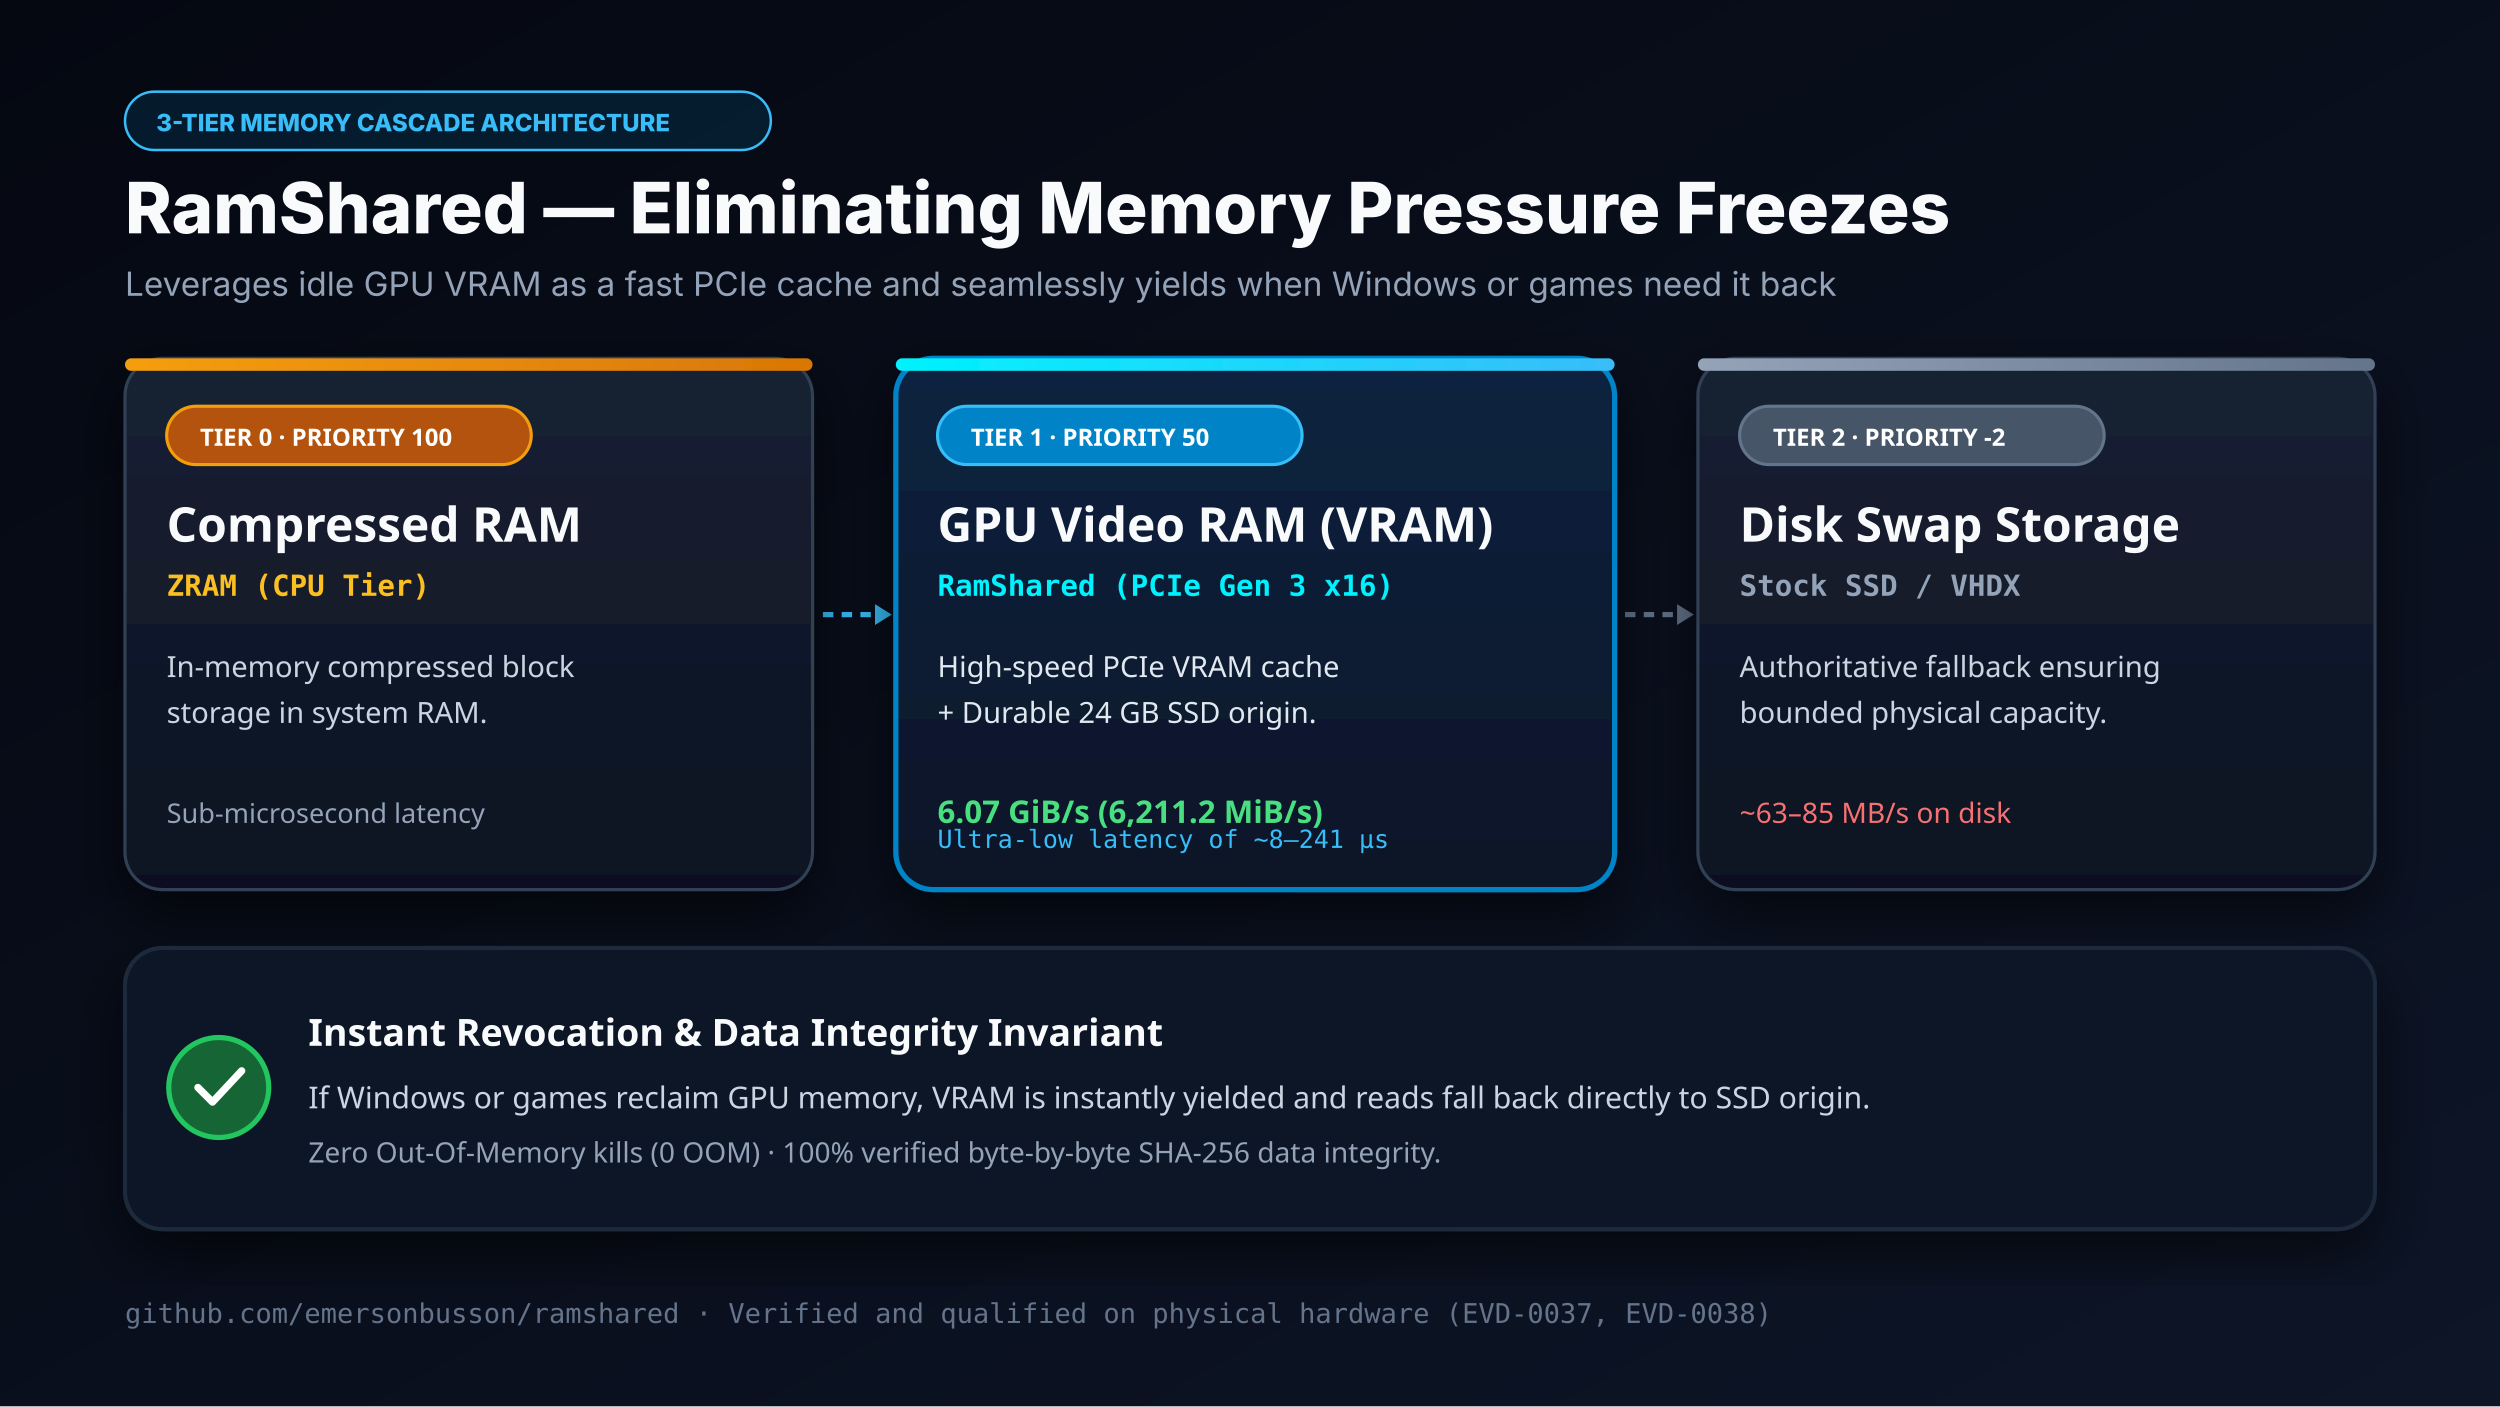
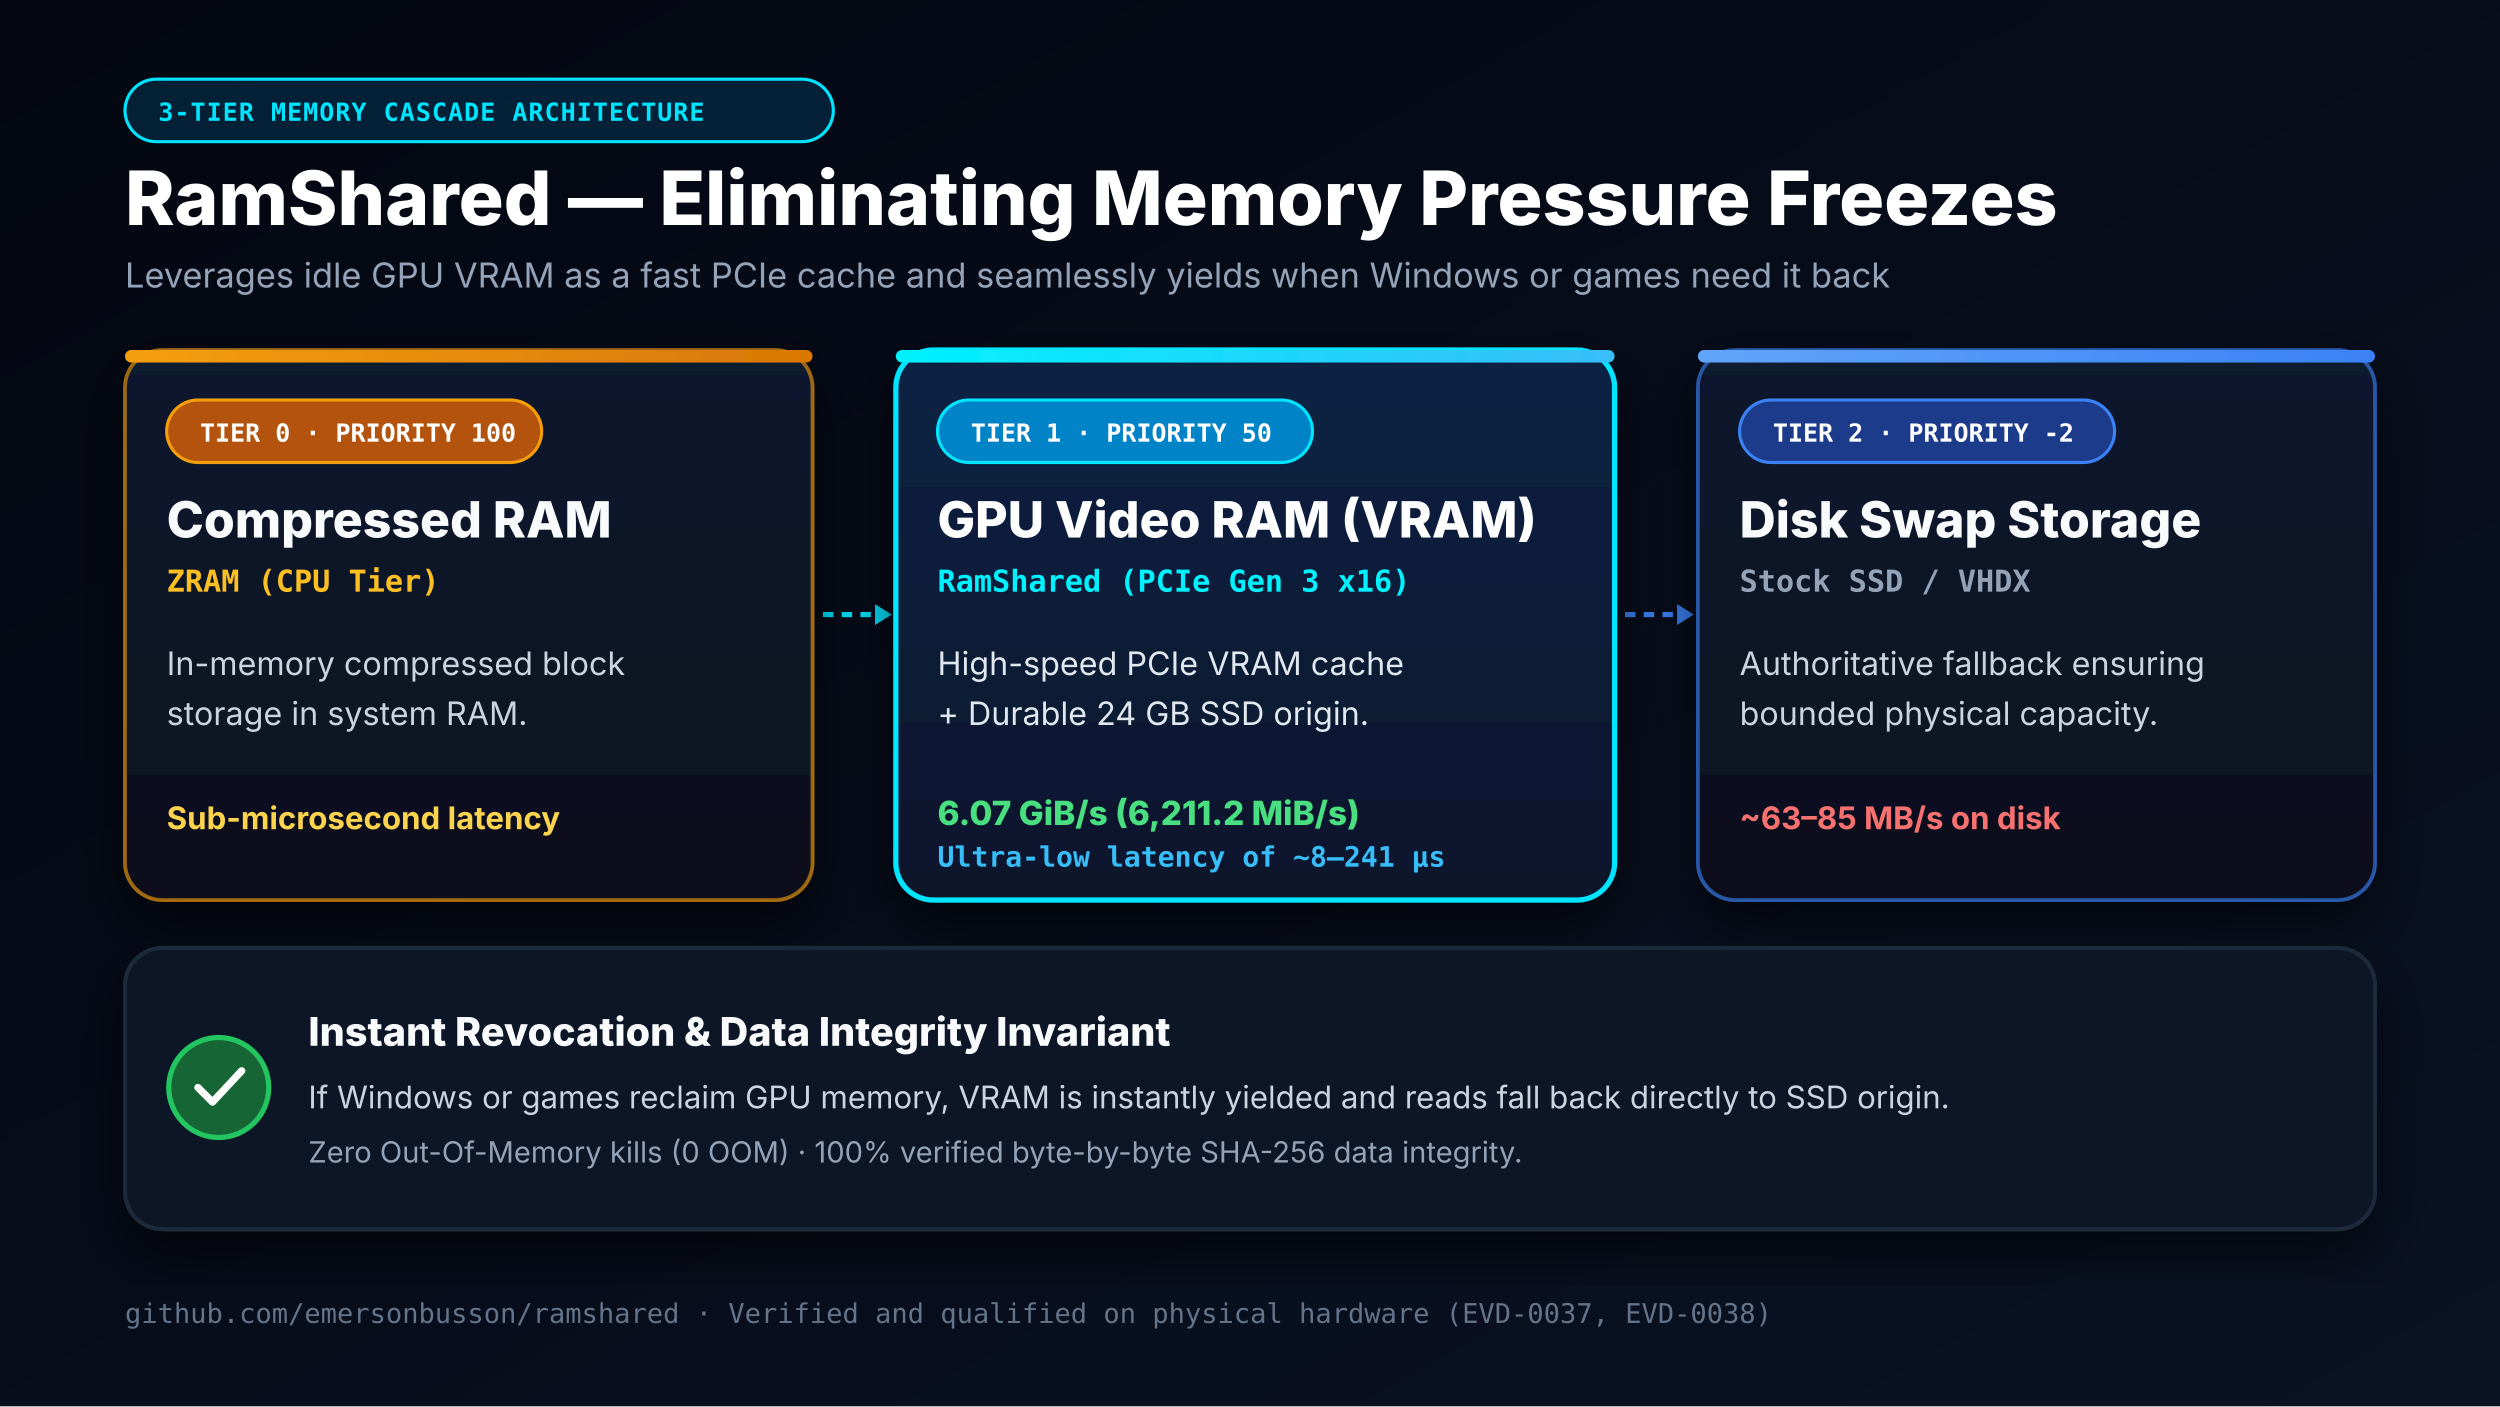
<svg xmlns="http://www.w3.org/2000/svg" width="1200" height="675" viewBox="0 0 1200 675" role="img" aria-label="RamShared — Memory Tier Cascade Architecture">
  <defs>
    <linearGradient id="bg" x1="0" y1="0" x2="1" y2="1">
-       <stop offset="0%" stop-color="#050811" />
-       <stop offset="100%" stop-color="#0d1527" />
+       <stop offset="0%" stop-color="#040711" />
+       <stop offset="100%" stop-color="#0a1224" />
    </linearGradient>
    <linearGradient id="cardBg" x1="0" y1="0" x2="0" y2="1">
-       <stop offset="0%" stop-color="#182234" />
-       <stop offset="100%" stop-color="#0b1120" />
+       <stop offset="0%" stop-color="#111a2e" />
+       <stop offset="100%" stop-color="#090f1d" />
    </linearGradient>
    <linearGradient id="heroBg" x1="0" y1="0" x2="0" y2="1">
-       <stop offset="0%" stop-color="#0c2340" />
-       <stop offset="100%" stop-color="#071526" />
+       <stop offset="0%" stop-color="#0c2344" />
+       <stop offset="100%" stop-color="#07152b" />
    </linearGradient>
    <linearGradient id="zramTop" x1="0" y1="0" x2="1" y2="0">
      <stop offset="0%" stop-color="#f59e0b" />
      <stop offset="100%" stop-color="#d97706" />
    </linearGradient>
    <linearGradient id="vramTop" x1="0" y1="0" x2="1" y2="0">
      <stop offset="0%" stop-color="#00f2fe" />
      <stop offset="100%" stop-color="#38bdf8" />
    </linearGradient>
    <linearGradient id="diskTop" x1="0" y1="0" x2="1" y2="0">
-       <stop offset="0%" stop-color="#94a3b8" />
-       <stop offset="100%" stop-color="#64748b" />
+       <stop offset="0%" stop-color="#60a5fa" />
+       <stop offset="100%" stop-color="#3b82f6" />
    </linearGradient>
    <filter id="cardShadow" x="-10%" y="-10%" width="120%" height="130%">
-       <feDropShadow dx="0" dy="12" stdDeviation="14" flood-color="#000000" flood-opacity="0.6" />
+       <feDropShadow dx="0" dy="12" stdDeviation="14" flood-color="#000000" flood-opacity="0.65" />
    </filter>
  </defs>
  <rect width="1200" height="675" fill="url(#bg)" />
-   <rect x="60" y="44" width="310" height="28" rx="14" fill="#0284c7" fill-opacity="0.15" stroke="#38bdf8" stroke-width="1.2" />
-   <text x="75" y="63" fill="#38bdf8" font-family="system-ui, -apple-system, sans-serif" font-size="11.5" font-weight="800">3-TIER MEMORY CASCADE ARCHITECTURE</text>
-   <text x="60" y="112" fill="#f8fafc" font-family="system-ui, -apple-system, sans-serif" font-size="34" font-weight="800">RamShared — Eliminating Memory Pressure Freezes</text>
-   <text x="60" y="142" fill="#94a3b8" font-family="system-ui, -apple-system, sans-serif" font-size="16">Leverages idle GPU VRAM as a fast PCIe cache and seamlessly yields when Windows or games need it back</text>
-   <path d="M395 295 L420 295" stroke="#38bdf8" stroke-width="2.5" stroke-dasharray="5 4" />
-   <polygon points="420,290 428,295 420,300" fill="#38bdf8" />
-   <path d="M780 295 L805 295" stroke="#64748b" stroke-width="2.5" stroke-dasharray="5 4" />
-   <polygon points="805,290 813,295 805,300" fill="#64748b" />
+   <rect x="60" y="38" width="340" height="30" rx="15" fill="#0284c7" fill-opacity="0.2" stroke="#00e5ff" stroke-width="1.5" />
+   <text x="76" y="58" fill="#00e5ff" font-family="'JetBrains Mono', 'Fira Code', monospace" font-size="12" font-weight="800" letter-spacing="0.5">3-TIER MEMORY CASCADE ARCHITECTURE</text>
+   <text x="60" y="108" fill="#ffffff" font-family="'Inter', -apple-system, system-ui, sans-serif" font-size="36" font-weight="800">RamShared — Eliminating Memory Pressure Freezes</text>
+   <text x="60" y="138" fill="#94a3b8" font-family="'Inter', -apple-system, system-ui, sans-serif" font-size="16.5">Leverages idle GPU VRAM as a fast PCIe cache and seamlessly yields when Windows or games need it back</text>
+   <path d="M395 295 L420 295" stroke="#00e5ff" stroke-width="2.5" stroke-dasharray="5 4" />
+   <polygon points="420,290 428,295 420,300" fill="#00e5ff" />
+   <path d="M780 295 L805 295" stroke="#3b82f6" stroke-width="2.5" stroke-dasharray="5 4" />
+   <polygon points="805,290 813,295 805,300" fill="#3b82f6" />
  <g filter="url(#cardShadow)">
-     <rect x="60" y="172" width="330" height="255" rx="18" fill="url(#cardBg)" stroke="#334155" stroke-width="1.5" />
-     <rect x="60" y="172" width="330" height="6" rx="3" fill="url(#zramTop)" />
-     <rect x="80" y="195" width="175" height="28" rx="14" fill="#b45309" stroke="#f59e0b" stroke-width="1.5" />
-     <text x="96" y="214" fill="#ffffff" font-family="system-ui, sans-serif" font-size="11.5" font-weight="800">TIER 0 · PRIORITY 100</text>
-     <text x="80" y="260" fill="#f8fafc" font-family="system-ui, sans-serif" font-size="23" font-weight="700">Compressed RAM</text>
-     <text x="80" y="286" fill="#fbbf24" font-family="ui-monospace, monospace" font-size="14" font-weight="700">ZRAM (CPU Tier)</text>
-     <text x="80" y="325" fill="#cbd5e1" font-family="system-ui, sans-serif" font-size="14">In-memory compressed block</text>
-     <text x="80" y="347" fill="#cbd5e1" font-family="system-ui, sans-serif" font-size="14">storage in system RAM.</text>
-     <text x="80" y="395" fill="#94a3b8" font-family="system-ui, sans-serif" font-size="13">Sub-microsecond latency</text>
+     <rect x="60" y="168" width="330" height="264" rx="18" fill="url(#cardBg)" stroke="#f59e0b" stroke-opacity="0.6" stroke-width="1.8" />
+     <rect x="60" y="168" width="330" height="6" rx="3" fill="url(#zramTop)" />
+     <rect x="80" y="192" width="180" height="30" rx="15" fill="#b45309" stroke="#f59e0b" stroke-width="1.5" />
+     <text x="96" y="212" fill="#ffffff" font-family="'JetBrains Mono', monospace" font-size="12" font-weight="800">TIER 0 · PRIORITY 100</text>
+     <text x="80" y="258" fill="#f8fafc" font-family="'Inter', sans-serif" font-size="24" font-weight="800">Compressed RAM</text>
+     <text x="80" y="284" fill="#fbbf24" font-family="'JetBrains Mono', monospace" font-size="14.5" font-weight="700">ZRAM (CPU Tier)</text>
+     <text x="80" y="324" fill="#cbd5e1" font-family="'Inter', sans-serif" font-size="15.5">In-memory compressed block</text>
+     <text x="80" y="348" fill="#cbd5e1" font-family="'Inter', sans-serif" font-size="15.5">storage in system RAM.</text>
+     <text x="80" y="398" fill="#fcd34d" font-family="'Inter', sans-serif" font-size="15" font-weight="700">Sub-microsecond latency</text>
  </g>
  <g filter="url(#cardShadow)">
-     <rect x="430" y="172" width="345" height="255" rx="18" fill="url(#heroBg)" stroke="#0284c7" stroke-width="2.5" />
-     <rect x="430" y="172" width="345" height="6" rx="3" fill="url(#vramTop)" />
-     <rect x="450" y="195" width="175" height="28" rx="14" fill="#0284c7" stroke="#38bdf8" stroke-width="1.5" />
-     <text x="466" y="214" fill="#ffffff" font-family="system-ui, sans-serif" font-size="11.5" font-weight="800">TIER 1 · PRIORITY 50</text>
-     <text x="450" y="260" fill="#f8fafc" font-family="system-ui, sans-serif" font-size="23" font-weight="800">GPU Video RAM (VRAM)</text>
-     <text x="450" y="286" fill="#00f2fe" font-family="ui-monospace, monospace" font-size="14" font-weight="700">RamShared (PCIe Gen 3 x16)</text>
-     <text x="450" y="325" fill="#e2e8f0" font-family="system-ui, sans-serif" font-size="14">High-speed PCIe VRAM cache</text>
-     <text x="450" y="347" fill="#e2e8f0" font-family="system-ui, sans-serif" font-size="14">+ Durable 24 GB SSD origin.</text>
-     <text x="450" y="395" fill="#4ade80" font-family="system-ui, sans-serif" font-size="15" font-weight="800">6.07 GiB/s (6,211.2 MiB/s)</text>
-     <text x="450" y="407" fill="#38bdf8" font-family="ui-monospace, monospace" font-size="12">Ultra-low latency of ~8–241 µs</text>
+     <rect x="430" y="168" width="345" height="264" rx="18" fill="url(#heroBg)" stroke="#00e5ff" stroke-width="2.5" />
+     <rect x="430" y="168" width="345" height="6" rx="3" fill="url(#vramTop)" />
+     <rect x="450" y="192" width="180" height="30" rx="15" fill="#0284c7" stroke="#00e5ff" stroke-width="1.5" />
+     <text x="466" y="212" fill="#ffffff" font-family="'JetBrains Mono', monospace" font-size="12" font-weight="800">TIER 1 · PRIORITY 50</text>
+     <text x="450" y="258" fill="#ffffff" font-family="'Inter', sans-serif" font-size="24" font-weight="800">GPU Video RAM (VRAM)</text>
+     <text x="450" y="284" fill="#00f2fe" font-family="'JetBrains Mono', monospace" font-size="14.5" font-weight="700">RamShared (PCIe Gen 3 x16)</text>
+     <text x="450" y="324" fill="#e2e8f0" font-family="'Inter', sans-serif" font-size="15.5">High-speed PCIe VRAM cache</text>
+     <text x="450" y="348" fill="#e2e8f0" font-family="'Inter', sans-serif" font-size="15.5">+ Durable 24 GB SSD origin.</text>
+     <text x="450" y="396" fill="#4ade80" font-family="'Inter', sans-serif" font-size="16" font-weight="800">6.07 GiB/s (6,211.2 MiB/s)</text>
+     <text x="450" y="416" fill="#38bdf8" font-family="'JetBrains Mono', monospace" font-size="13.5" font-weight="600">Ultra-low latency of ~8–241 µs</text>
  </g>
  <g filter="url(#cardShadow)">
-     <rect x="815" y="172" width="325" height="255" rx="18" fill="url(#cardBg)" stroke="#334155" stroke-width="1.5" />
-     <rect x="815" y="172" width="325" height="6" rx="3" fill="url(#diskTop)" />
-     <rect x="835" y="195" width="175" height="28" rx="14" fill="#475569" stroke="#64748b" stroke-width="1.5" />
-     <text x="851" y="214" fill="#ffffff" font-family="system-ui, sans-serif" font-size="11.5" font-weight="800">TIER 2 · PRIORITY -2</text>
-     <text x="835" y="260" fill="#f8fafc" font-family="system-ui, sans-serif" font-size="23" font-weight="700">Disk Swap Storage</text>
-     <text x="835" y="286" fill="#94a3b8" font-family="ui-monospace, monospace" font-size="14" font-weight="700">Stock SSD / VHDX</text>
-     <text x="835" y="325" fill="#cbd5e1" font-family="system-ui, sans-serif" font-size="14">Authoritative fallback ensuring</text>
-     <text x="835" y="347" fill="#cbd5e1" font-family="system-ui, sans-serif" font-size="14">bounded physical capacity.</text>
-     <text x="835" y="395" fill="#f87171" font-family="system-ui, sans-serif" font-size="13.5">~63–85 MB/s on disk</text>
+     <rect x="815" y="168" width="325" height="264" rx="18" fill="url(#cardBg)" stroke="#3b82f6" stroke-opacity="0.6" stroke-width="1.8" />
+     <rect x="815" y="168" width="325" height="6" rx="3" fill="url(#diskTop)" />
+     <rect x="835" y="192" width="180" height="30" rx="15" fill="#1e3a8a" stroke="#3b82f6" stroke-width="1.5" />
+     <text x="851" y="212" fill="#ffffff" font-family="'JetBrains Mono', monospace" font-size="12" font-weight="800">TIER 2 · PRIORITY -2</text>
+     <text x="835" y="258" fill="#f8fafc" font-family="'Inter', sans-serif" font-size="24" font-weight="800">Disk Swap Storage</text>
+     <text x="835" y="284" fill="#94a3b8" font-family="'JetBrains Mono', monospace" font-size="14.5" font-weight="700">Stock SSD / VHDX</text>
+     <text x="835" y="324" fill="#cbd5e1" font-family="'Inter', sans-serif" font-size="15.5">Authoritative fallback ensuring</text>
+     <text x="835" y="348" fill="#cbd5e1" font-family="'Inter', sans-serif" font-size="15.5">bounded physical capacity.</text>
+     <text x="835" y="398" fill="#f87171" font-family="'Inter', sans-serif" font-size="15" font-weight="700">~63–85 MB/s on disk</text>
  </g>
  <g filter="url(#cardShadow)">
    <rect x="60" y="455" width="1080" height="135" rx="18" fill="#0c1626" stroke="#1e293b" stroke-width="2" />
    <circle cx="105" cy="522" r="24" fill="#166534" stroke="#22c55e" stroke-width="2.5" />
    <polyline points="95,522 102,529 116,514" stroke="#ffffff" stroke-width="3.5" stroke-linecap="round" stroke-linejoin="round" fill="none" />
-     <text x="148" y="502" fill="#f8fafc" font-family="system-ui, sans-serif" font-size="18" font-weight="800">Instant Revocation &amp; Data Integrity Invariant</text>
-     <text x="148" y="532" fill="#cbd5e1" font-family="system-ui, sans-serif" font-size="14.5">If Windows or games reclaim GPU memory, VRAM is instantly yielded and reads fall back directly to SSD origin.</text>
-     <text x="148" y="558" fill="#94a3b8" font-family="system-ui, sans-serif" font-size="13.5">Zero Out-Of-Memory kills (0 OOM) · 100% verified byte-by-byte SHA-256 data integrity.</text>
+     <text x="148" y="502" fill="#f8fafc" font-family="'Inter', sans-serif" font-size="19" font-weight="800">Instant Revocation &amp; Data Integrity Invariant</text>
+     <text x="148" y="532" fill="#cbd5e1" font-family="'Inter', sans-serif" font-size="15">If Windows or games reclaim GPU memory, VRAM is instantly yielded and reads fall back directly to SSD origin.</text>
+     <text x="148" y="558" fill="#94a3b8" font-family="'Inter', sans-serif" font-size="14">Zero Out-Of-Memory kills (0 OOM) · 100% verified byte-by-byte SHA-256 data integrity.</text>
  </g>
-   <text x="60" y="635" fill="#64748b" font-family="ui-monospace, monospace" font-size="13">github.com/emersonbusson/ramshared · Verified and qualified on physical hardware (EVD-0037, EVD-0038)</text>
+   <text x="60" y="635" fill="#64748b" font-family="'JetBrains Mono', monospace" font-size="13">github.com/emersonbusson/ramshared · Verified and qualified on physical hardware (EVD-0037, EVD-0038)</text>
</svg>
